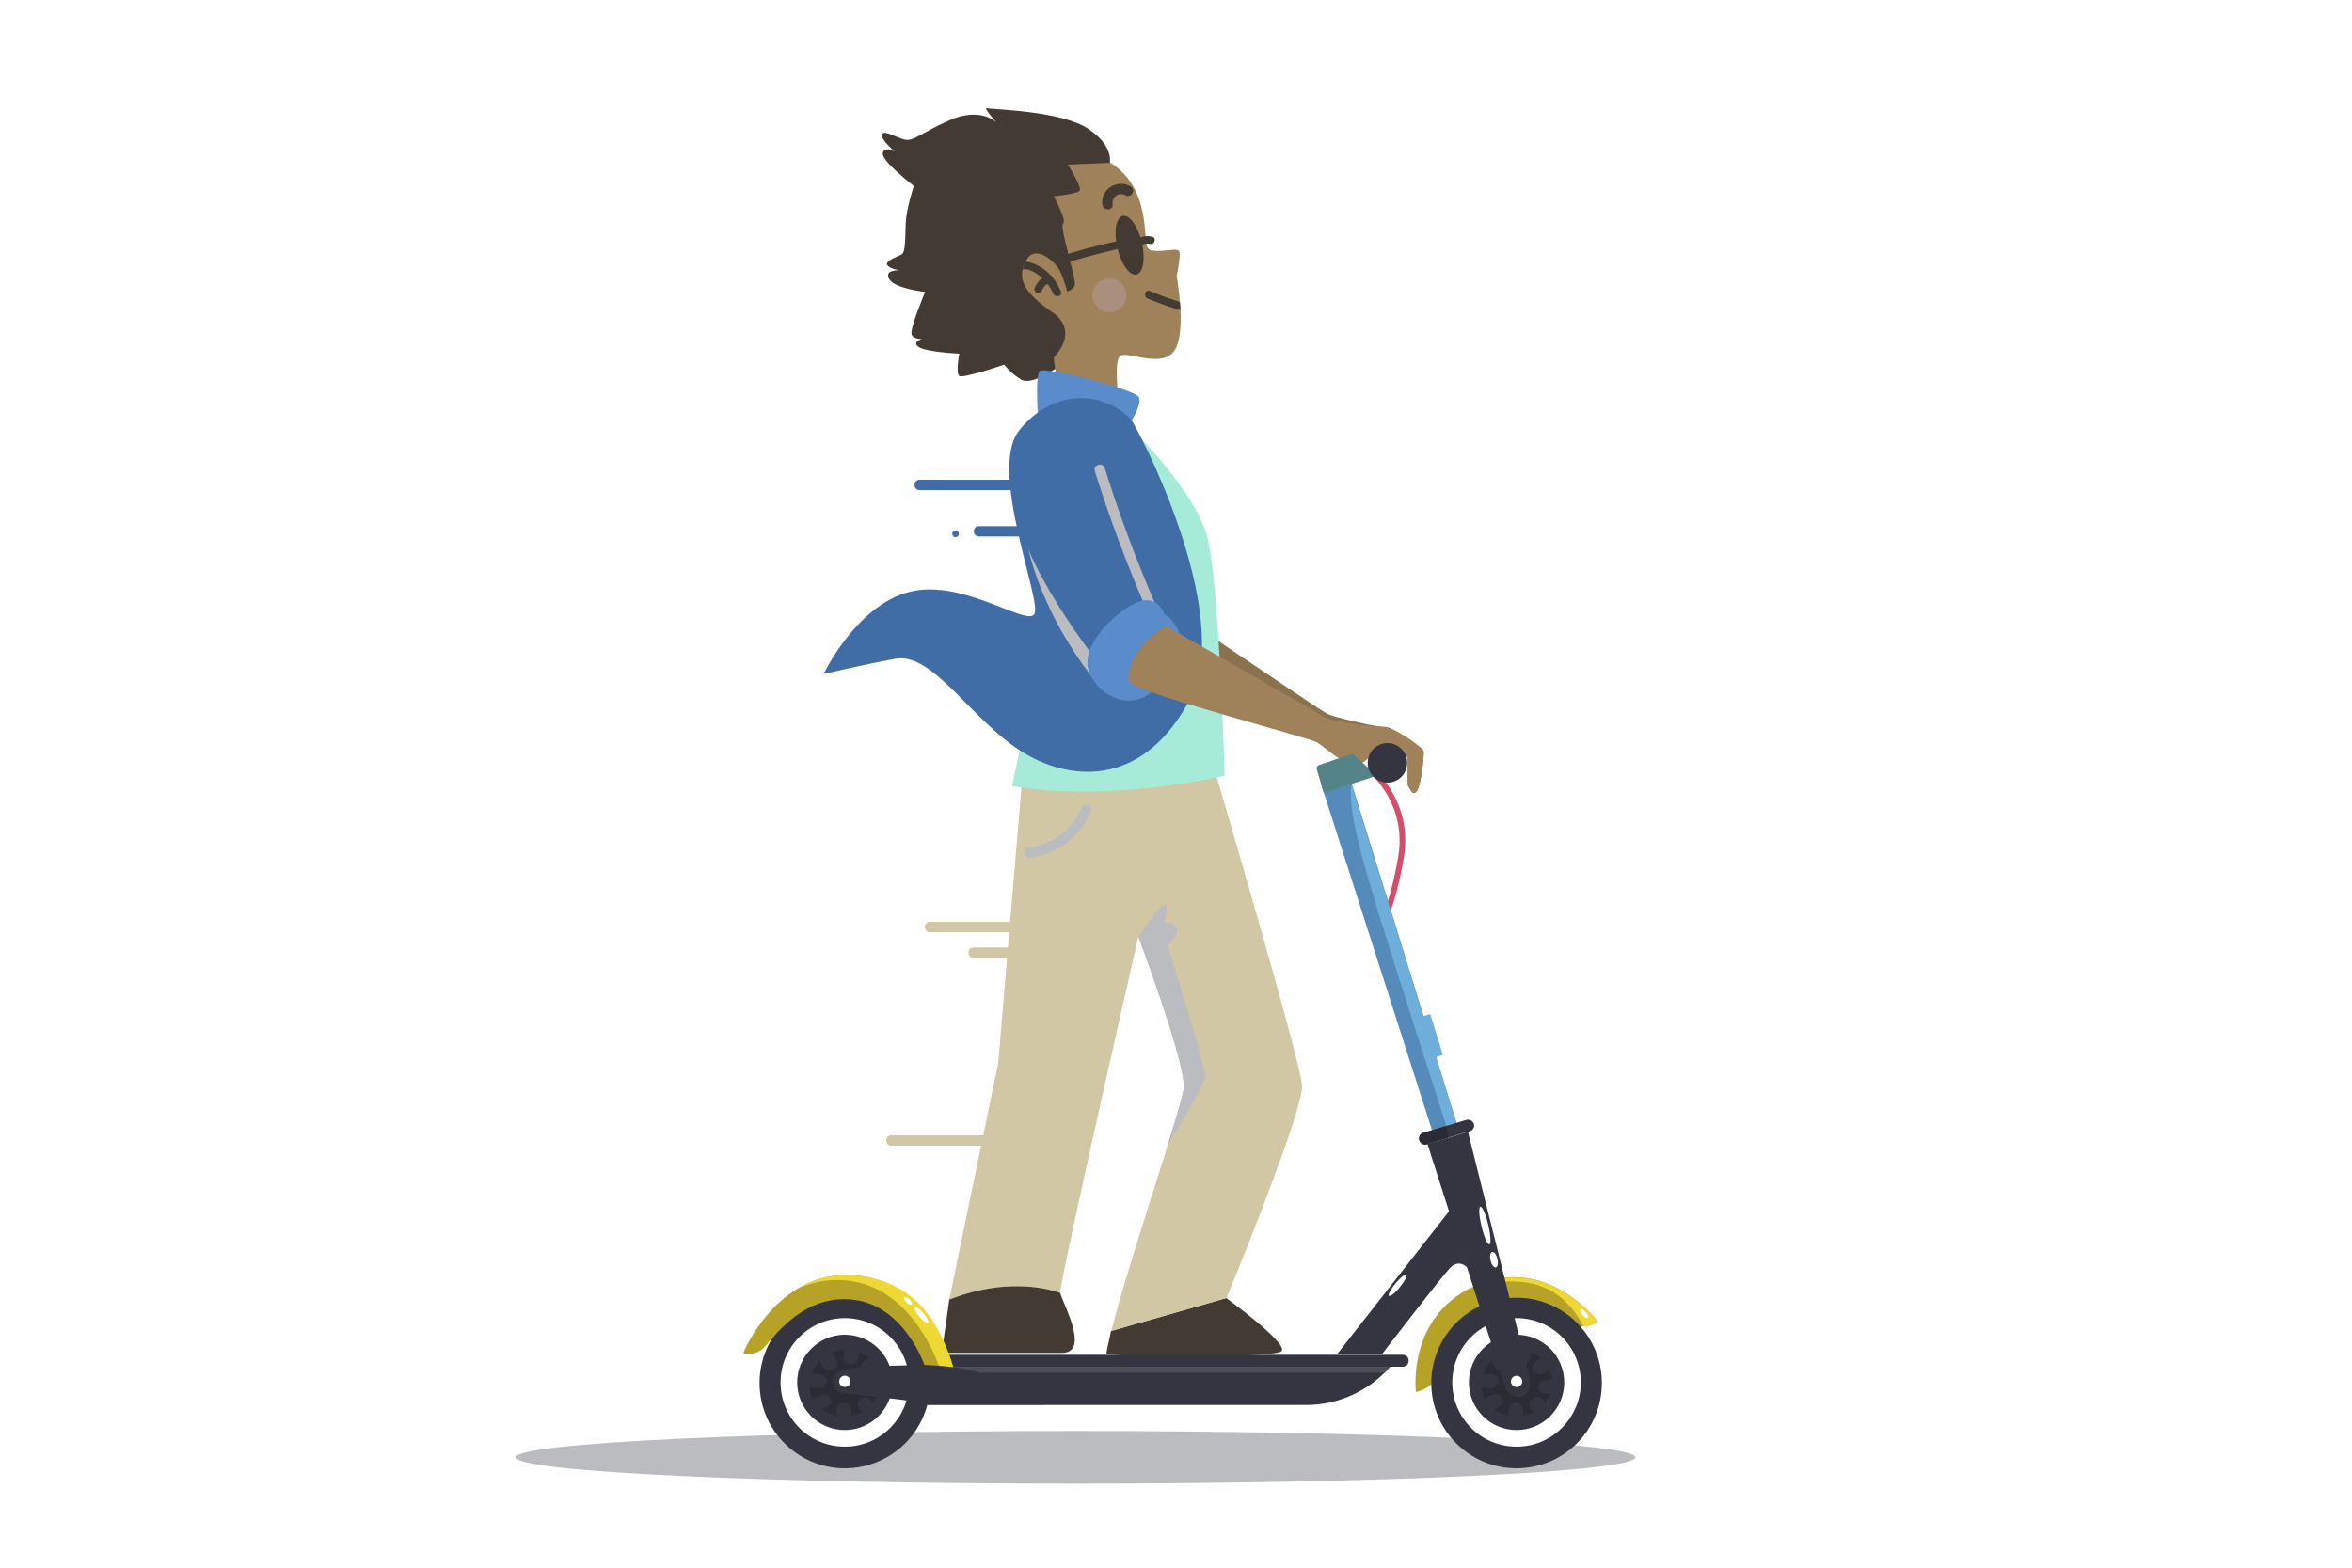
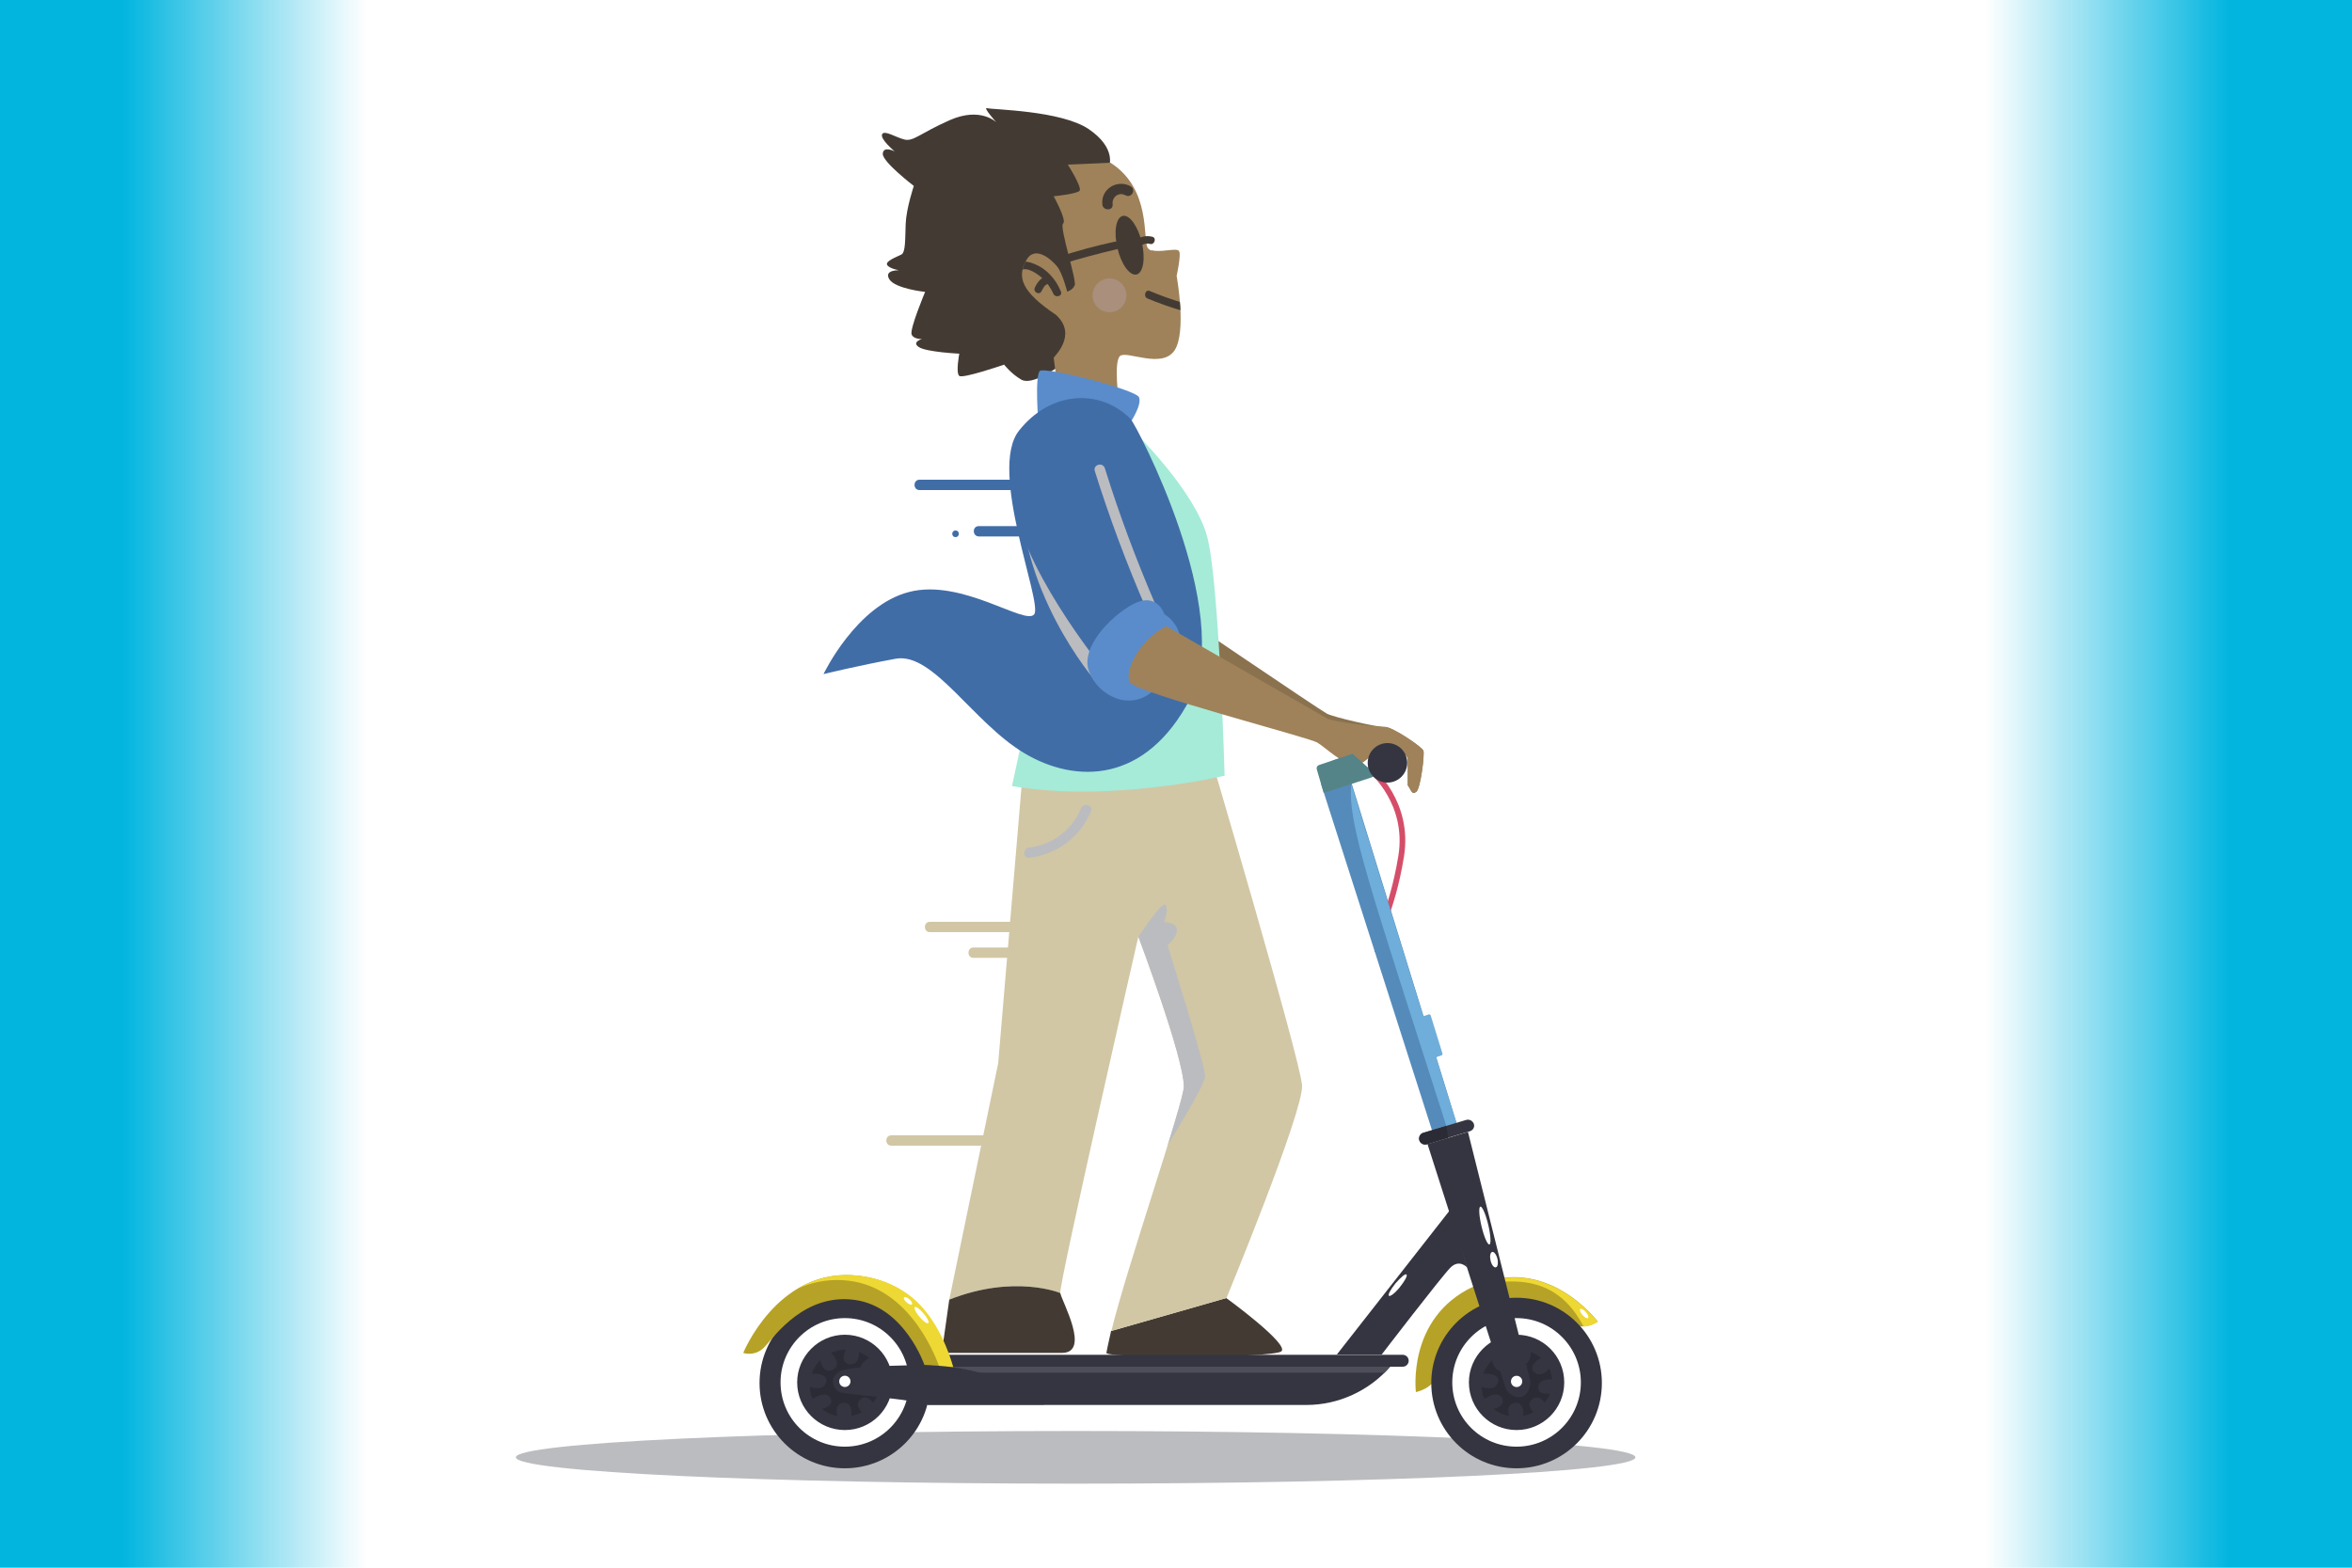
<svg xmlns="http://www.w3.org/2000/svg" xmlns:xlink="http://www.w3.org/1999/xlink" id="e8bfyrs774hg1" viewBox="0 0 750 500" shape-rendering="geometricPrecision" text-rendering="geometricPrecision">
  <style>
        #e8bfyrs774hg3_to {
            animation: e8bfyrs774hg3_to__to 1000ms linear infinite normal forwards
        }

        @keyframes e8bfyrs774hg3_to__to {
            0% {
                transform: translate(928.7172px, 188.49px)
            }

            100% {
                transform: translate(-211.5291px, 188.4868px)
            }
        }

        #e8bfyrs774hg4_to {
            animation: e8bfyrs774hg4_to__to 1500ms linear infinite normal forwards
        }

        @keyframes e8bfyrs774hg4_to__to {
            0% {
                transform: translate(343px, 253.8324px)
            }

            10% {
                transform: translate(343px, 253.8324px)
            }

            15% {
                transform: translate(343px, 252px)
            }

            20% {
                transform: translate(343px, 253.83px)
            }

            100% {
                transform: translate(343px, 253.83px)
            }
        }
        
        .st21 {
            fill: url(#SVGID_1_);
        }

        .st22 {
            fill: url(#SVGID_2_);
        }

    </style>
  <defs>
    <path id="e8bfyrs774hg2" d="M336.7,100.4C325.4,92.8,324.4,88.3,327.2,83.1C330,77.9,335.4,82.9,337.1,85C338.8,87.1,340.3,93,340.3,93C340.3,93,342,92.6,342.7,91C343.4,89.4,337.7,72.2,339,71.3C340.3,70.4,336,62.6,336,62.6C336,62.6,343.1,61.9,344.2,60.9C345.3,60,340.5,52.5,340.5,52.5L354.1,51.9C367.3,60.3,364.3,76.6,366,79.1C367.7,81.5,374.9,79.1,375.9,80C376.8,80.9,375.2,88,375.2,88C375.2,88,378.5,105.9,374.5,111.8C370.5,117.7,359.4,111.8,357.2,113.5C355,115.2,356.8,128.2,356.8,128.2L337.5,125.8L336,114.1C335.8,114,343.9,106.9,336.7,100.4Z" />
  </defs>
  <g id="e8bfyrs774hg3_to" transform="translate(928.7172,188.49)">
    <path id="e8bfyrs774hg3" d="M180.5,189.2C182.2,159.1,420.8,56.6,458.8,68.6C496.8,80.6,497,271.5,456,278.2C415,284.9,179,214.9,180.5,189.2Z" transform="translate(-333.7629,-173.1388)" fill="rgb(228,241,238)" stroke="none" stroke-width="1" />
  </g>
  <g id="e8bfyrs774hg4_to" transform="translate(343,253.8324)">
    <g id="e8bfyrs774hg4" transform="translate(-343,-253.8324)">
      <ellipse id="e8bfyrs774hg5" rx="178.5" ry="8.4" transform="matrix(1 0 0 1 343 464.8)" fill="rgb(187,188,191)" stroke="none" stroke-width="1" />
      <g id="e8bfyrs774hg6">
        <path id="e8bfyrs774hg7" d="M371.9,193.2C363.2,197.6,358.2,208,360.4,211.2C362.6,214.5,417.3,233.6,420,235.3C422.7,236.9,428.2,244,432,244C435.8,244,438.6,238,441.8,238.5C445,239,448.9,240.1,448.9,242.3C448.9,244.5,448.9,250.5,448.9,250.5C450.1,252.1,450.1,253.6,451.6,252.6C453,251.6,454.3,240.7,453.9,239.5C453.5,238.3,444.1,231.9,441.6,231.9C439.1,231.9,425.4,228.8,423.1,227.6C420.8,226.4,371.9,193.2,371.9,193.2Z" fill="rgb(139,114,79)" stroke="none" stroke-width="1" />
        <g id="e8bfyrs774hg8">
          <g id="e8bfyrs774hg9">
            <path id="e8bfyrs774hg10" d="M408.6,431C405.9,433.2,352.8,433.2,352.8,431.5C352.8,431.2,353.4,428.6,354.3,424.5L391,414C391.1,414,411.3,428.8,408.6,431Z" fill="rgb(67,59,51)" stroke="none" stroke-width="1" />
            <path id="e8bfyrs774hg11" d="M302.7,414.5L318.3,339.1L326.6,240.7L384.6,236.3C384.6,236.3,414.7,338,415.2,346.2C415.7,354.4,391.1,414,391.1,414L354.4,424.5C358.9,405.5,377.5,351.5,377.5,346.5C377.5,337.2,363,298.7,363,298.7C363,298.7,337.6,409.7,338.1,412.4C338,412.4,323.5,406.3,302.7,414.5Z" fill="rgb(209,199,165)" stroke="none" stroke-width="1" />
            <path id="e8bfyrs774hg12" d="M302.7,414.5C323.5,406.3,338.1,412.4,338.1,412.4C338.6,415.1,347.9,431.5,338.6,431.5C329.3,431.5,300.3,431.5,300.3,431.5L302.7,414.5Z" fill="rgb(67,59,51)" stroke="none" stroke-width="1" />
          </g>
          <path id="e8bfyrs774hg13" d="M329.8,217.8L339.1,179L361.5,137.5C361.5,137.5,381.2,156.6,385,171.4C388.8,186.2,390.5,247.4,390.5,247.4C390.5,247.4,353.9,256.1,322.7,250.7L329.8,217.8Z" fill="rgb(165,235,216)" stroke="none" stroke-width="1" />
          <path id="e8bfyrs774hg14" d="M371.7,288.6C372.8,290,371.2,294.1,371.2,294.1C371.2,294.1,375.3,294.1,375.3,296.6C375.3,299.1,372.3,301.5,372.3,301.5C372.3,301.5,384.3,339.5,384.3,343.3C384.3,345.3,378.2,355.7,372.4,365.1C375.4,355.5,377.5,348.2,377.5,346.6C377.5,337.3,363,298.8,363,298.8C363,298.8,370.6,287.2,371.7,288.6Z" fill="rgb(187,188,191)" stroke="none" stroke-width="1" />
        </g>
        <path id="e8bfyrs774hg15" d="M281.5,49C281.7,46.4,285.3,48.3,285.3,48.3C285.3,48.3,280.5,44.3,281.3,42.8C282,41.4,285.6,43.8,288.4,44.5C291.3,45.2,293.2,42.6,302.9,38.3C312.7,34,317.7,39,317.7,39C317.7,39,313.2,34,314.8,34.5C316.5,35,338.4,35.2,347.2,41.2C356,47.2,353.7,52.9,353.7,52.9L351,88.3L347.4,99.5C347.4,99.5,344.1,111.9,340.5,114.7C336.9,117.6,329.1,123,325.7,121.1C322.4,119.2,320.2,116.3,320.2,116.3C320.2,116.3,307.1,120.8,305.9,119.9C304.7,118.9,305.9,112.8,305.9,112.8C305.9,112.8,295.4,112.3,293,110.7C290.6,109.1,294,108.1,294,108.1C294,108.1,291.4,108.3,290.7,106.7C290,105,295,93.1,295,93.1C295,93.1,285.5,92.1,283.6,89.1C281.7,86,286.7,86.2,286.7,86.2C286.7,86.2,283.6,85.7,282.9,84.5C282.2,83.3,286,81.9,287.4,81.2C288.8,80.5,288.6,76.4,288.8,71.4C289,66.4,291.4,59.3,291.4,59.3C291.4,59.3,281.3,51.6,281.5,49Z" fill="rgb(67,59,51)" stroke="none" stroke-width="1" />
        <path id="e8bfyrs774hg16" d="M336.7,100.4C325.4,92.8,324.4,88.3,327.2,83.1C330,77.9,335.4,82.9,337.1,85C338.8,87.1,340.3,93,340.3,93C340.3,93,342,92.6,342.7,91C343.4,89.4,337.7,72.2,339,71.3C340.3,70.4,336,62.6,336,62.6C336,62.6,343.1,61.9,344.2,60.9C345.3,60,340.5,52.5,340.5,52.5L354.1,51.9C367.3,60.3,364.3,76.6,366,79.1C367.7,81.5,374.9,79.1,375.9,80C376.8,80.9,375.2,88,375.2,88C375.2,88,378.5,105.9,374.5,111.8C370.5,117.7,359.4,111.8,357.2,113.5C355,115.2,356.8,128.2,356.8,128.2L337.5,125.8L336,114.1C335.8,114,343.9,106.9,336.7,100.4Z" fill="rgb(159,130,90)" stroke="none" stroke-width="1" />
        <g id="e8bfyrs774hg17">
          <g id="e8bfyrs774hg18" clip-path="url(#e8bfyrs774hg24)">
            <g id="e8bfyrs774hg19">
              <path id="e8bfyrs774hg20" d="M366.6,92.8C370.2,94.3,373.8,95.6,377.6,96.7C379.1,97.1,378.5,99.5,376.9,99.1C373.2,98,369.5,96.7,365.9,95.2C364.5,94.6,365.2,92.2,366.6,92.8Z" fill="rgb(67,59,51)" stroke="none" stroke-width="1" />
              <path id="e8bfyrs774hg21" d="M323.3,85C325.5,82.2,329.3,83.7,331.9,85.2C334.9,87.1,337,89.8,338.3,93C338.9,94.5,336.5,95.1,335.9,93.7C335.4,92.6,334.8,91.6,334.1,90.6C333.1,90.8,332.6,92,332.1,92.9C331.4,94.3,329.3,93.1,330,91.7C330.5,90.6,331.3,89.4,332.3,88.7C332.2,88.6,332.2,88.6,332.1,88.5C330.5,87.1,326.7,84.5,325,86.7C324.1,88,322.3,86.3,323.3,85Z" fill="rgb(67,59,51)" stroke="none" stroke-width="1" />
              <path id="e8bfyrs774hg22" d="M358.9,62.3C356.7,61.1,354.5,62.9,354.8,65.2C355,67.3,351.7,67.3,351.5,65.2C351,60.2,356.3,57.1,360.5,59.4C362.4,60.5,360.8,63.3,358.9,62.3L358.9,62.3Z" fill="rgb(67,59,51)" stroke="none" stroke-width="1" />
            </g>
            <circle id="e8bfyrs774hg23" r="5.4" transform="matrix(1 0 0 1 353.8 94.2)" fill="rgb(169,143,124)" stroke="none" stroke-width="1" />
            <clipPath id="e8bfyrs774hg24">
              <use id="e8bfyrs774hg25" width="50.598" height="76.3" xlink:href="#e8bfyrs774hg2" fill="rgb(0,0,0)" stroke="none" stroke-width="1" />
            </clipPath>
          </g>
        </g>
        <path id="e8bfyrs774hg26" d="M331.6,118.3C333.2,116.9,362.1,124.2,363.2,126.7C364.3,129.2,360.1,135.3,360.1,135.3L331.2,135.3C331.1,135.4,329.9,119.8,331.6,118.3Z" fill="rgb(90,140,203)" stroke="none" stroke-width="1" />
        <path id="e8bfyrs774hg27" d="M360.5,133.6C362.4,135.5,393.8,195.4,379.6,222.7C365.4,250,343,250,326.6,240.2C310.2,230.4,297.6,207.9,285.6,210.1C273.6,212.3,262.6,215,262.6,215C262.6,215,273,193.1,289.9,188.8C306.8,184.4,327.1,199.7,329.8,195.9C332.5,192.1,315,150,324.9,137.4C334.8,124.8,350.6,123.7,360.5,133.6Z" fill="rgb(65,109,167)" stroke="none" stroke-width="1" />
        <path id="e8bfyrs774hg28" d="M352.5,164.7C353.4,169.7,369.2,207.1,369.2,207.1L350.8,219C350.8,219,327.6,193.6,325.5,159.9C324.2,139.3,349,145.9,352.5,164.7Z" fill="rgb(187,188,191)" stroke="none" stroke-width="1" />
        <path id="e8bfyrs774hg29" d="M353.4,158.2C354.8,163,372,199.7,372,199.7L351.8,213.4C351.8,213.4,323.4,178.4,323.4,157.6C323.4,136.8,345.7,131.9,353.4,158.2Z" fill="rgb(65,109,167)" stroke="none" stroke-width="1" />
        <path id="e8bfyrs774hg30" d="M365.6,194.4C359.3,179.9,353.8,165.2,349.1,150.2C348.5,148.2,351.6,147.3,352.3,149.3C356.9,164.1,362.3,178.5,368.4,192.7C369.3,194.7,366.5,196.4,365.6,194.4L365.6,194.4Z" fill="rgb(187,188,191)" stroke="none" stroke-width="1" />
        <path id="e8bfyrs774hg31" d="M362.6,192.1C369.2,189.4,371.3,195.9,371.3,195.9C375.4,198.4,377,203.3,376.2,205.5L367.7,220.3C360.6,226.9,350.2,222.2,347.2,214C344.3,205.7,356.1,194.8,362.6,192.1Z" fill="rgb(90,140,203)" stroke="none" stroke-width="1" />
        <path id="e8bfyrs774hg32" d="M371.9,199.7C363.2,204.1,358.2,214.5,360.4,217.7C362.6,221,417.3,235.2,420,236.8C422.7,238.4,428.2,243.9,432,243.9C435.8,243.9,438.6,237.9,441.8,238.4C445,238.9,448.9,240,448.9,242.2C448.9,244.4,448.9,250.4,448.9,250.4C450.1,252,450.1,253.5,451.6,252.5C453,251.5,454.3,240.6,453.9,239.4C453.5,238.2,444.1,231.8,441.6,231.8C439.1,231.8,425.4,230.4,423.1,229.1C420.8,227.8,371.9,199.7,371.9,199.7Z" fill="rgb(159,130,90)" stroke="none" stroke-width="1" />
        <ellipse id="e8bfyrs774hg33" rx="4" ry="9.6" transform="matrix(0.9732 -0.2301 0.2301 0.9732 360.205 78.20682)" fill="rgb(67,59,51)" stroke="none" stroke-width="1" />
        <path id="e8bfyrs774hg34" d="M366.7,77.8C365.6,77.5,364.4,77.8,363.6,78.6C362.4,79.6,360.7,77.9,361.9,76.9C363.4,75.5,365.4,75,367.4,75.5C368.9,75.8,368.2,78.2,366.7,77.8L366.7,77.8Z" fill="rgb(67,59,51)" stroke="none" stroke-width="1" />
        <path id="e8bfyrs774hg35" d="M356.1,79.5C350.1,80.9,344.2,82.5,338.3,84.3C336.8,84.8,336.1,82.4,337.6,81.9C343.5,80,349.4,78.4,355.4,77.1C357,76.8,357.7,79.2,356.1,79.5L356.1,79.5Z" fill="rgb(67,59,51)" stroke="none" stroke-width="1" />
        <path id="e8bfyrs774hg36" d="M367.2,79.8C369.9,80.6,375,79.1,375.7,79.9C376.6,80.8,375,87.9,375,87.9C373.1,88.6,367.6,82.7,367.2,79.8Z" fill="rgb(159,130,90)" stroke="none" stroke-width="1" />
        <path id="e8bfyrs774hg37" d="M347.9,258.7C344.5,267,337.1,272.5,328.2,273.6C326.1,273.8,326.1,270.6,328.2,270.3C335.5,269.5,341.9,264.7,344.7,257.8C345.5,255.9,348.7,256.7,347.9,258.7L347.9,258.7Z" fill="rgb(187,188,191)" stroke="none" stroke-width="1" />
        <path id="e8bfyrs774hg38" d="M296.5,294C309.6,294,322.7,294,335.9,294C338,294,338,297.3,335.9,297.3C322.8,297.3,309.7,297.3,296.5,297.3C294.4,297.3,294.4,294,296.5,294L296.5,294Z" fill="rgb(209,199,165)" stroke="none" stroke-width="1" />
        <path id="e8bfyrs774hg39" d="M310.4,302.2C319.1,302.2,327.9,302.2,336.6,302.2C338.7,302.2,338.7,305.5,336.6,305.5C327.9,305.5,319.1,305.5,310.4,305.5C308.3,305.5,308.3,302.2,310.4,302.2L310.4,302.2Z" fill="rgb(209,199,165)" stroke="none" stroke-width="1" />
        <path id="e8bfyrs774hg40" d="M284.2,362.1C297.9,362.1,311.5,362.1,325.2,362.1C327.3,362.1,327.3,365.4,325.2,365.4C311.5,365.4,297.9,365.4,284.2,365.4C282.1,365.4,282.1,362.1,284.2,362.1L284.2,362.1Z" fill="rgb(209,199,165)" stroke="none" stroke-width="1" />
        <path id="e8bfyrs774hg41" d="M293.2,153C308,153,322.7,153,337.5,153C339.6,153,339.6,156.3,337.5,156.3C322.7,156.3,308,156.3,293.2,156.3C291.1,156.3,291.1,153,293.2,153L293.2,153Z" fill="rgb(65,109,167)" stroke="none" stroke-width="1" />
        <path id="e8bfyrs774hg42" d="M312.1,167.8C320.6,167.8,329,167.8,337.5,167.8C339.6,167.8,339.6,171.1,337.5,171.1C329,171.1,320.6,171.1,312.1,171.1C310,171,310,167.8,312.1,167.8L312.1,167.8Z" fill="rgb(65,109,167)" stroke="none" stroke-width="1" />
        <g id="e8bfyrs774hg43">
          <g id="e8bfyrs774hg44">
            <path id="e8bfyrs774hg45" d="M304.7,171.3C306.1,171.3,306.1,169.2,304.7,169.2C303.3,169.2,303.3,171.3,304.7,171.3L304.7,171.3Z" fill="rgb(65,109,167)" stroke="none" stroke-width="1" />
          </g>
        </g>
      </g>
      <g id="e8bfyrs774hg46">
        <g id="e8bfyrs774hg47">
          <g id="e8bfyrs774hg48">
            <path id="e8bfyrs774hg49" d="M438.3,303.6L440.1,303.6C440,300.6,441.1,297.6,442.5,293.4C444.2,288.5,446.2,282.4,447.7,273.2C450.5,255.6,438.1,245.2,437.9,245.1L436.8,246.5C436.9,246.6,448.6,256.5,445.9,273C444.4,282.1,442.4,288.1,440.8,292.9C439.3,297.2,438.2,300.3,438.3,303.6Z" fill="rgb(213,78,105)" stroke="none" stroke-width="1" />
          </g>
        </g>
        <g id="e8bfyrs774hg50">
          <g id="e8bfyrs774hg51">
            <path id="e8bfyrs774hg52" d="M464.6,358.6L428.4,241.4L425.7,242.3C422.3,243.4,420.4,247.1,421.4,250.5L456.8,361L464.6,358.6Z" fill="rgb(85,139,186)" stroke="none" stroke-width="1" />
          </g>
        </g>
        <g id="e8bfyrs774hg53">
          <g id="e8bfyrs774hg54">
            <path id="e8bfyrs774hg55" d="M422.1,252.9L436.9,248.1C439.1,247.3,443.5,245.5,442.8,242.7L436.1,244.7L431.3,240.4L420.6,244C420,244.2,419.7,244.8,419.9,245.4L422.1,252.9Z" fill="rgb(84,132,136)" stroke="none" stroke-width="1" />
          </g>
        </g>
        <g id="e8bfyrs774hg56">
          <path id="e8bfyrs774hg57" d="M457,337.5L459.7,336.6C459.9,336.5,460,336.3,460,336.1L456.2,323.8C456.1,323.6,455.9,323.5,455.7,323.5L453,324.4C452.8,324.5,452.7,324.7,452.7,324.9L456.5,337.2C456.6,337.4,456.8,337.6,457,337.5Z" fill="rgb(111,174,218)" stroke="none" stroke-width="1" />
        </g>
        <g id="e8bfyrs774hg58">
          <path id="e8bfyrs774hg59" d="M430.9,250.1L464.4,358.1L461.2,359.1C436.4,281.5,429.7,262.7,430.9,250.1Z" fill="rgb(111,174,218)" stroke="none" stroke-width="1" />
        </g>
        <g id="e8bfyrs774hg60">
          <g id="e8bfyrs774hg61">
            <circle id="e8bfyrs774hg62" r="27.2" transform="matrix(1 0 0 1 269.4 441.1)" fill="rgb(53,53,65)" stroke="none" stroke-width="1" />
          </g>
        </g>
        <g id="e8bfyrs774hg63">
          <g id="e8bfyrs774hg64">
            <circle id="e8bfyrs774hg65" r="17.8" transform="matrix(1 0 0 1 269.4 441.1)" fill="rgb(53,53,65)" stroke="none" stroke-width="1" />
          </g>
        </g>
        <g id="e8bfyrs774hg66">
          <g id="e8bfyrs774hg67">
            <path id="e8bfyrs774hg68" d="M248.9,440.9C248.9,429.6,258.1,420.4,269.4,420.4C280.7,420.4,289.9,429.6,289.9,440.9C289.9,452.2,280.7,461.4,269.4,461.4C258.1,461.4,248.9,452.3,248.9,440.9ZM254.2,440.9C254.2,449.3,261,456.1,269.4,456.1C277.8,456.1,284.6,449.3,284.6,440.9C284.6,432.5,277.8,425.7,269.4,425.7C261,425.7,254.2,432.6,254.2,440.9Z" fill="rgb(255,255,255)" stroke="none" stroke-width="1" />
          </g>
        </g>
        <g id="e8bfyrs774hg69">
          <path id="e8bfyrs774hg70" d="M264.8,445.9C263.7,443.8,261,444.9,259.2,446.2C258.9,445.6,258.6,445,258.5,444.3C258.3,443.6,258.2,443,258.2,442.3C260.1,443,262.7,443.2,263.4,441C264.2,438.5,261.1,438,258.8,438.2C259.4,436.6,260.3,435.1,261.6,433.8C261.9,435.7,263.2,438,265.5,436.9C268.1,435.7,266.5,432.9,265,431.5C265.5,431.3,266.1,431,266.7,430.9C267.7,430.6,268.7,430.5,269.7,430.5C268.8,432.3,268.4,434.7,270.9,435.1C273.3,435.5,274,433.1,273.9,431.2C275.1,431.6,276.2,432.3,277.2,433.1C275.3,434.2,273.3,436.1,275.1,437.7C276.7,439.1,278.6,438,279.8,436.5C280.1,437,280.3,437.6,280.4,438.1C280.6,438.7,280.7,439.3,280.7,439.9C278.6,439.8,276.2,440.4,276.3,442.6C276.4,444.5,278.3,444.7,280.1,444.4C279.7,445.5,279.1,446.5,278.4,447.4C277.3,446,275.8,444.9,274.3,446.3C272.9,447.6,273.6,449.2,274.8,450.4C274,450.8,273.2,451.2,272.3,451.4C272,451.5,271.7,451.5,271.5,451.6C271.7,449.6,271.3,447.3,269,447.4C266.8,447.5,266.5,449.7,267,451.6C265.2,451.3,263.5,450.5,262.1,449.4C264,448.9,265.8,447.7,264.8,445.9Z" fill="rgb(43,43,54)" stroke="none" stroke-width="1" />
        </g>
        <g id="e8bfyrs774hg71">
          <g id="e8bfyrs774hg72">
            <path id="e8bfyrs774hg73" d="M467.9,404.3C467.9,404.3,465.4,401.4,462.5,404.3C459.7,407.1,440.6,432,440.6,432L426.3,432L462.4,385.9L467.9,404.3Z" fill="rgb(53,53,65)" stroke="none" stroke-width="1" />
          </g>
        </g>
        <g id="e8bfyrs774hg74">
          <g id="e8bfyrs774hg75">
            <path id="e8bfyrs774hg76" d="M296,435.9L447.3,435.9C448.4,435.9,449.2,435,449.2,434L449.2,434C449.2,432.9,448.3,432.1,447.3,432.1L295.3,432.1C294.2,432.1,294.6,433,294.6,434L294.6,434C294.7,435,294.9,435.9,296,435.9Z" fill="rgb(53,53,65)" stroke="none" stroke-width="1" />
          </g>
        </g>
        <g id="e8bfyrs774hg77">
          <g id="e8bfyrs774hg78">
            <path id="e8bfyrs774hg79" d="M443.3,435.9L443.3,435.9C436.6,443.6,426.8,448.1,416.6,448.1L295.7,448.1L293.4,435.9L443.3,435.9Z" fill="rgb(53,53,65)" stroke="none" stroke-width="1" />
          </g>
        </g>
        <g id="e8bfyrs774hg80">
          <path id="e8bfyrs774hg81" d="M441.5,437.8L295.3,437.8C294.2,437.8,293.4,436.9,293.4,435.9L443.2,435.9C442.7,436.5,442.1,437.2,441.5,437.8Z" fill="rgb(78,78,89)" stroke="none" stroke-width="1" />
        </g>
        <g id="e8bfyrs774hg82">
          <g id="e8bfyrs774hg83">
            <path id="e8bfyrs774hg84" d="M304,436.1C304,436.1,300.7,423.6,292.1,415.3C287.2,410.6,280.4,407.2,271.6,406.7C247.6,405.4,237,431.5,237,431.5C237,431.5,240.9,432.9,244,429.4C247.2,425.9,256.7,412.4,272.6,414.6C288.5,416.8,294.8,435.4,294.8,435.4L304,436.1Z" fill="rgb(182,162,39)" stroke="none" stroke-width="1" />
          </g>
        </g>
        <g id="e8bfyrs774hg85">
          <path id="e8bfyrs774hg86" d="M268.7,408.3C263.3,408,258.5,409.1,254.4,411C259.1,408.2,264.8,406.4,271.6,406.7C281,407.2,288.3,410.9,293.3,416.1C301.1,424.2,303.9,436.1,303.9,436.1L299.6,436.1C297.7,430.9,289,409.4,268.7,408.3Z" fill="rgb(238,216,51)" stroke="none" stroke-width="1" />
        </g>
        <g id="e8bfyrs774hg87">
          <g id="e8bfyrs774hg88">
            <g id="e8bfyrs774hg89">
              <path id="e8bfyrs774hg90" d="M451.5,444C451.5,444,448.5,420.4,469.7,410.4C493,399.4,509.5,421.5,509.5,421.5C509.5,421.5,505.4,424.4,501.3,422.3C497.2,420.2,485.3,411,472,418.5C464.2,422.8,461,429.9,459.6,435C458.5,439.1,457.3,442.5,451.5,444L451.5,444Z" fill="rgb(182,162,39)" stroke="none" stroke-width="1" />
            </g>
          </g>
        </g>
        <g id="e8bfyrs774hg91">
          <path id="e8bfyrs774hg92" d="M469.7,410.5L469.7,410.5C493,399.5,509.5,421.6,509.5,421.6C509.5,421.6,507.6,423,505,423.1C498.8,411.4,488.8,405.5,469.7,410.5Z" fill="rgb(238,216,51)" stroke="none" stroke-width="1" />
        </g>
        <g id="e8bfyrs774hg93">
          <g id="e8bfyrs774hg94">
            <path id="e8bfyrs774hg95" d="M333,448C333,448,319,434.8,291.7,435.4C268.9,435.9,267.6,436.9,266.2,438.7C264.9,440.4,265.7,443.6,268.4,444.2C270.8,444.7,293.7,446.7,295.7,448L333,448Z" fill="rgb(53,53,65)" stroke="none" stroke-width="1" />
          </g>
        </g>
        <g id="e8bfyrs774hg96">
          <g id="e8bfyrs774hg97">
            <circle id="e8bfyrs774hg98" r="27.2" transform="matrix(1 0 0 1 483.6 441.1)" fill="rgb(53,53,65)" stroke="none" stroke-width="1" />
          </g>
        </g>
        <g id="e8bfyrs774hg99">
          <g id="e8bfyrs774hg100">
            <circle id="e8bfyrs774hg101" r="17.8" transform="matrix(1 0 0 1 483.6 441.1)" fill="rgb(53,53,65)" stroke="none" stroke-width="1" />
          </g>
        </g>
        <g id="e8bfyrs774hg102">
          <g id="e8bfyrs774hg103">
            <path id="e8bfyrs774hg104" d="M463.1,440.9C463.1,429.6,472.3,420.4,483.6,420.4C494.9,420.4,504.1,429.6,504.1,440.9C504.1,452.2,494.9,461.4,483.6,461.4C472.3,461.4,463.1,452.3,463.1,440.9ZM468.4,440.9C468.4,449.3,475.2,456.1,483.6,456.1C492,456.1,498.8,449.3,498.8,440.9C498.8,432.5,492,425.7,483.6,425.7C475.2,425.7,468.4,432.6,468.4,440.9Z" fill="rgb(255,255,255)" stroke="none" stroke-width="1" />
          </g>
        </g>
        <g id="e8bfyrs774hg105">
          <path id="e8bfyrs774hg106" d="M479,445.9C477.9,443.8,475.2,444.9,473.4,446.2C473.1,445.6,472.8,445,472.7,444.3C472.5,443.6,472.4,443,472.4,442.3C474.3,443,476.9,443.2,477.6,441C478.4,438.5,475.3,438,473,438.2C473.6,436.6,474.5,435.1,475.8,433.8C476.1,435.7,477.4,438,479.7,436.9C482.3,435.7,480.7,432.9,479.2,431.5C479.7,431.3,480.3,431,480.9,430.9C481.9,430.6,482.9,430.5,483.9,430.5C483,432.3,482.6,434.7,485.1,435.1C487.5,435.5,488.2,433.1,488.1,431.2C489.3,431.6,490.4,432.3,491.4,433.1C489.5,434.2,487.5,436.1,489.3,437.7C490.9,439.1,492.8,438,494,436.5C494.3,437,494.5,437.6,494.6,438.1C494.8,438.7,494.9,439.3,494.9,439.9C492.8,439.8,490.4,440.4,490.5,442.6C490.6,444.5,492.5,444.7,494.3,444.4C493.9,445.5,493.3,446.5,492.6,447.4C491.5,446,490,444.9,488.5,446.3C487.1,447.6,487.8,449.2,489,450.4C488.2,450.8,487.4,451.2,486.5,451.4C486.2,451.5,485.9,451.5,485.7,451.6C485.9,449.6,485.5,447.3,483.2,447.4C481,447.5,480.7,449.7,481.2,451.6C479.4,451.3,477.7,450.5,476.3,449.4C478.1,448.9,479.9,447.7,479,445.9Z" fill="rgb(43,43,54)" stroke="none" stroke-width="1" />
        </g>
        <g id="e8bfyrs774hg107">
          <g id="e8bfyrs774hg108">
            <path id="e8bfyrs774hg109" d="M487.8,439.7L468.1,361L455.2,364.9L480,442.4C480.6,444.5,483.2,446.1,485.2,445.5L485.2,445.5C487.4,444.8,488.4,441.9,487.8,439.7Z" fill="rgb(53,53,65)" stroke="none" stroke-width="1" />
          </g>
        </g>
        <g id="e8bfyrs774hg110">
          <g id="e8bfyrs774hg111">
            <path id="e8bfyrs774hg112" d="M467.5,357.2L453.9,361.3C452.9,361.6,452.3,362.7,452.6,363.7L452.6,363.7C452.9,364.7,454,365.2,455,364.9L468.7,360.8C469.7,360.5,470.3,359.5,470,358.5L470,358.5C469.6,357.4,468.5,356.9,467.5,357.2Z" fill="rgb(53,53,65)" stroke="none" stroke-width="1" />
          </g>
        </g>
        <g id="e8bfyrs774hg113">
          <g id="e8bfyrs774hg114">
            <ellipse id="e8bfyrs774hg115" rx="1.8" ry="1.8" transform="matrix(0.9732 -0.2298 0.2298 0.9732 269.405 440.5742)" fill="rgb(255,255,255)" stroke="none" stroke-width="1" />
          </g>
        </g>
        <g id="e8bfyrs774hg116">
          <ellipse id="e8bfyrs774hg117" rx="1.1" ry="6.2" transform="matrix(0.9727 -0.2319 0.2319 0.9727 473.4947 390.8778)" fill="rgb(255,255,255)" stroke="none" stroke-width="1" />
        </g>
        <g id="e8bfyrs774hg118">
          <path id="e8bfyrs774hg119" d="M446.4,410.5C447.9,408.6,448.9,406.9,448.5,406.5C448.1,406.1,446.6,407.5,445,409.3C443.5,411.2,442.5,412.9,442.9,413.3C443.3,413.6,444.9,412.4,446.4,410.5Z" fill="rgb(255,255,255)" stroke="none" stroke-width="1" />
        </g>
        <g id="e8bfyrs774hg120">
          <path id="e8bfyrs774hg121" d="M475.3,402C475.6,403.4,476.4,404.4,477,404.2C477.6,404.1,477.8,402.8,477.5,401.5C477.2,400.2,476.4,399.1,475.8,399.3C475.2,399.5,475,400.7,475.3,402Z" fill="rgb(255,255,255)" stroke="none" stroke-width="1" />
        </g>
        <g id="e8bfyrs774hg122">
          <path id="e8bfyrs774hg123" d="M504.6,419.4C505.3,420.2,506.1,420.6,506.4,420.4C506.7,420.1,506.4,419.3,505.7,418.5C505,417.7,504.2,417.3,503.9,417.5C503.6,417.7,503.9,418.6,504.6,419.4Z" fill="rgb(255,255,255)" stroke="none" stroke-width="1" />
        </g>
        <g id="e8bfyrs774hg124">
          <path id="e8bfyrs774hg125" d="M293.2,420C294.4,421.4,295.6,422.3,296,422C296.4,421.7,295.7,420.3,294.5,418.9C293.3,417.5,292.1,416.6,291.7,416.9C291.4,417.2,292,418.6,293.2,420Z" fill="rgb(255,255,255)" stroke="none" stroke-width="1" />
        </g>
        <g id="e8bfyrs774hg126">
          <path id="e8bfyrs774hg127" d="M289.1,415.4C289.8,416,290.6,416.3,290.8,416C291,415.7,290.7,415,290,414.4C289.3,413.8,288.5,413.5,288.3,413.8C288,414.1,288.4,414.8,289.1,415.4Z" fill="rgb(255,255,255)" stroke="none" stroke-width="1" />
        </g>
        <g id="e8bfyrs774hg128">
          <path id="e8bfyrs774hg129" d="M461.2,359.1L461.8,362.9L455,365C454,365.3,452.9,364.7,452.6,363.7L452.6,363.7C452.3,362.7,452.8,361.6,453.8,361.3L461.2,359.1Z" fill="rgb(43,43,54)" stroke="none" stroke-width="1" />
        </g>
        <g id="e8bfyrs774hg130">
          <g id="e8bfyrs774hg131">
            <ellipse id="e8bfyrs774hg132" rx="6.3" ry="6.3" transform="matrix(0.8302 -0.5575 0.5575 0.8302 442.4303 243.2987)" fill="rgb(53,53,65)" stroke="none" stroke-width="1" />
          </g>
        </g>
        <g id="e8bfyrs774hg133">
          <g id="e8bfyrs774hg134">
            <ellipse id="e8bfyrs774hg135" rx="1.8" ry="1.8" transform="matrix(0.9871 -0.1602 0.1602 0.9871 483.6107 440.5912)" fill="rgb(255,255,255)" stroke="none" stroke-width="1" />
          </g>
        </g>
      </g>
    </g>
  </g>
  <linearGradient id="SVGID_1_" gradientUnits="userSpaceOnUse" x1="0" y1="250" x2="116.757" y2="250">
    <stop offset="0.336" style="stop-color:#02B5DF" />
    <stop offset="1" style="stop-color:#02B5DF;stop-opacity:0" />
  </linearGradient>
+   <rect class="st21" width="116.8" height="500" />
  <linearGradient id="SVGID_2_" gradientUnits="userSpaceOnUse" x1="633.243" y1="250" x2="750" y2="250">
    <stop offset="0" style="stop-color:#02B5DF;stop-opacity:0" />
    <stop offset="0.664" style="stop-color:#02B5DF" />
  </linearGradient>
+   <rect x="633.2" class="st22" width="116.8" height="500" />
</svg>
